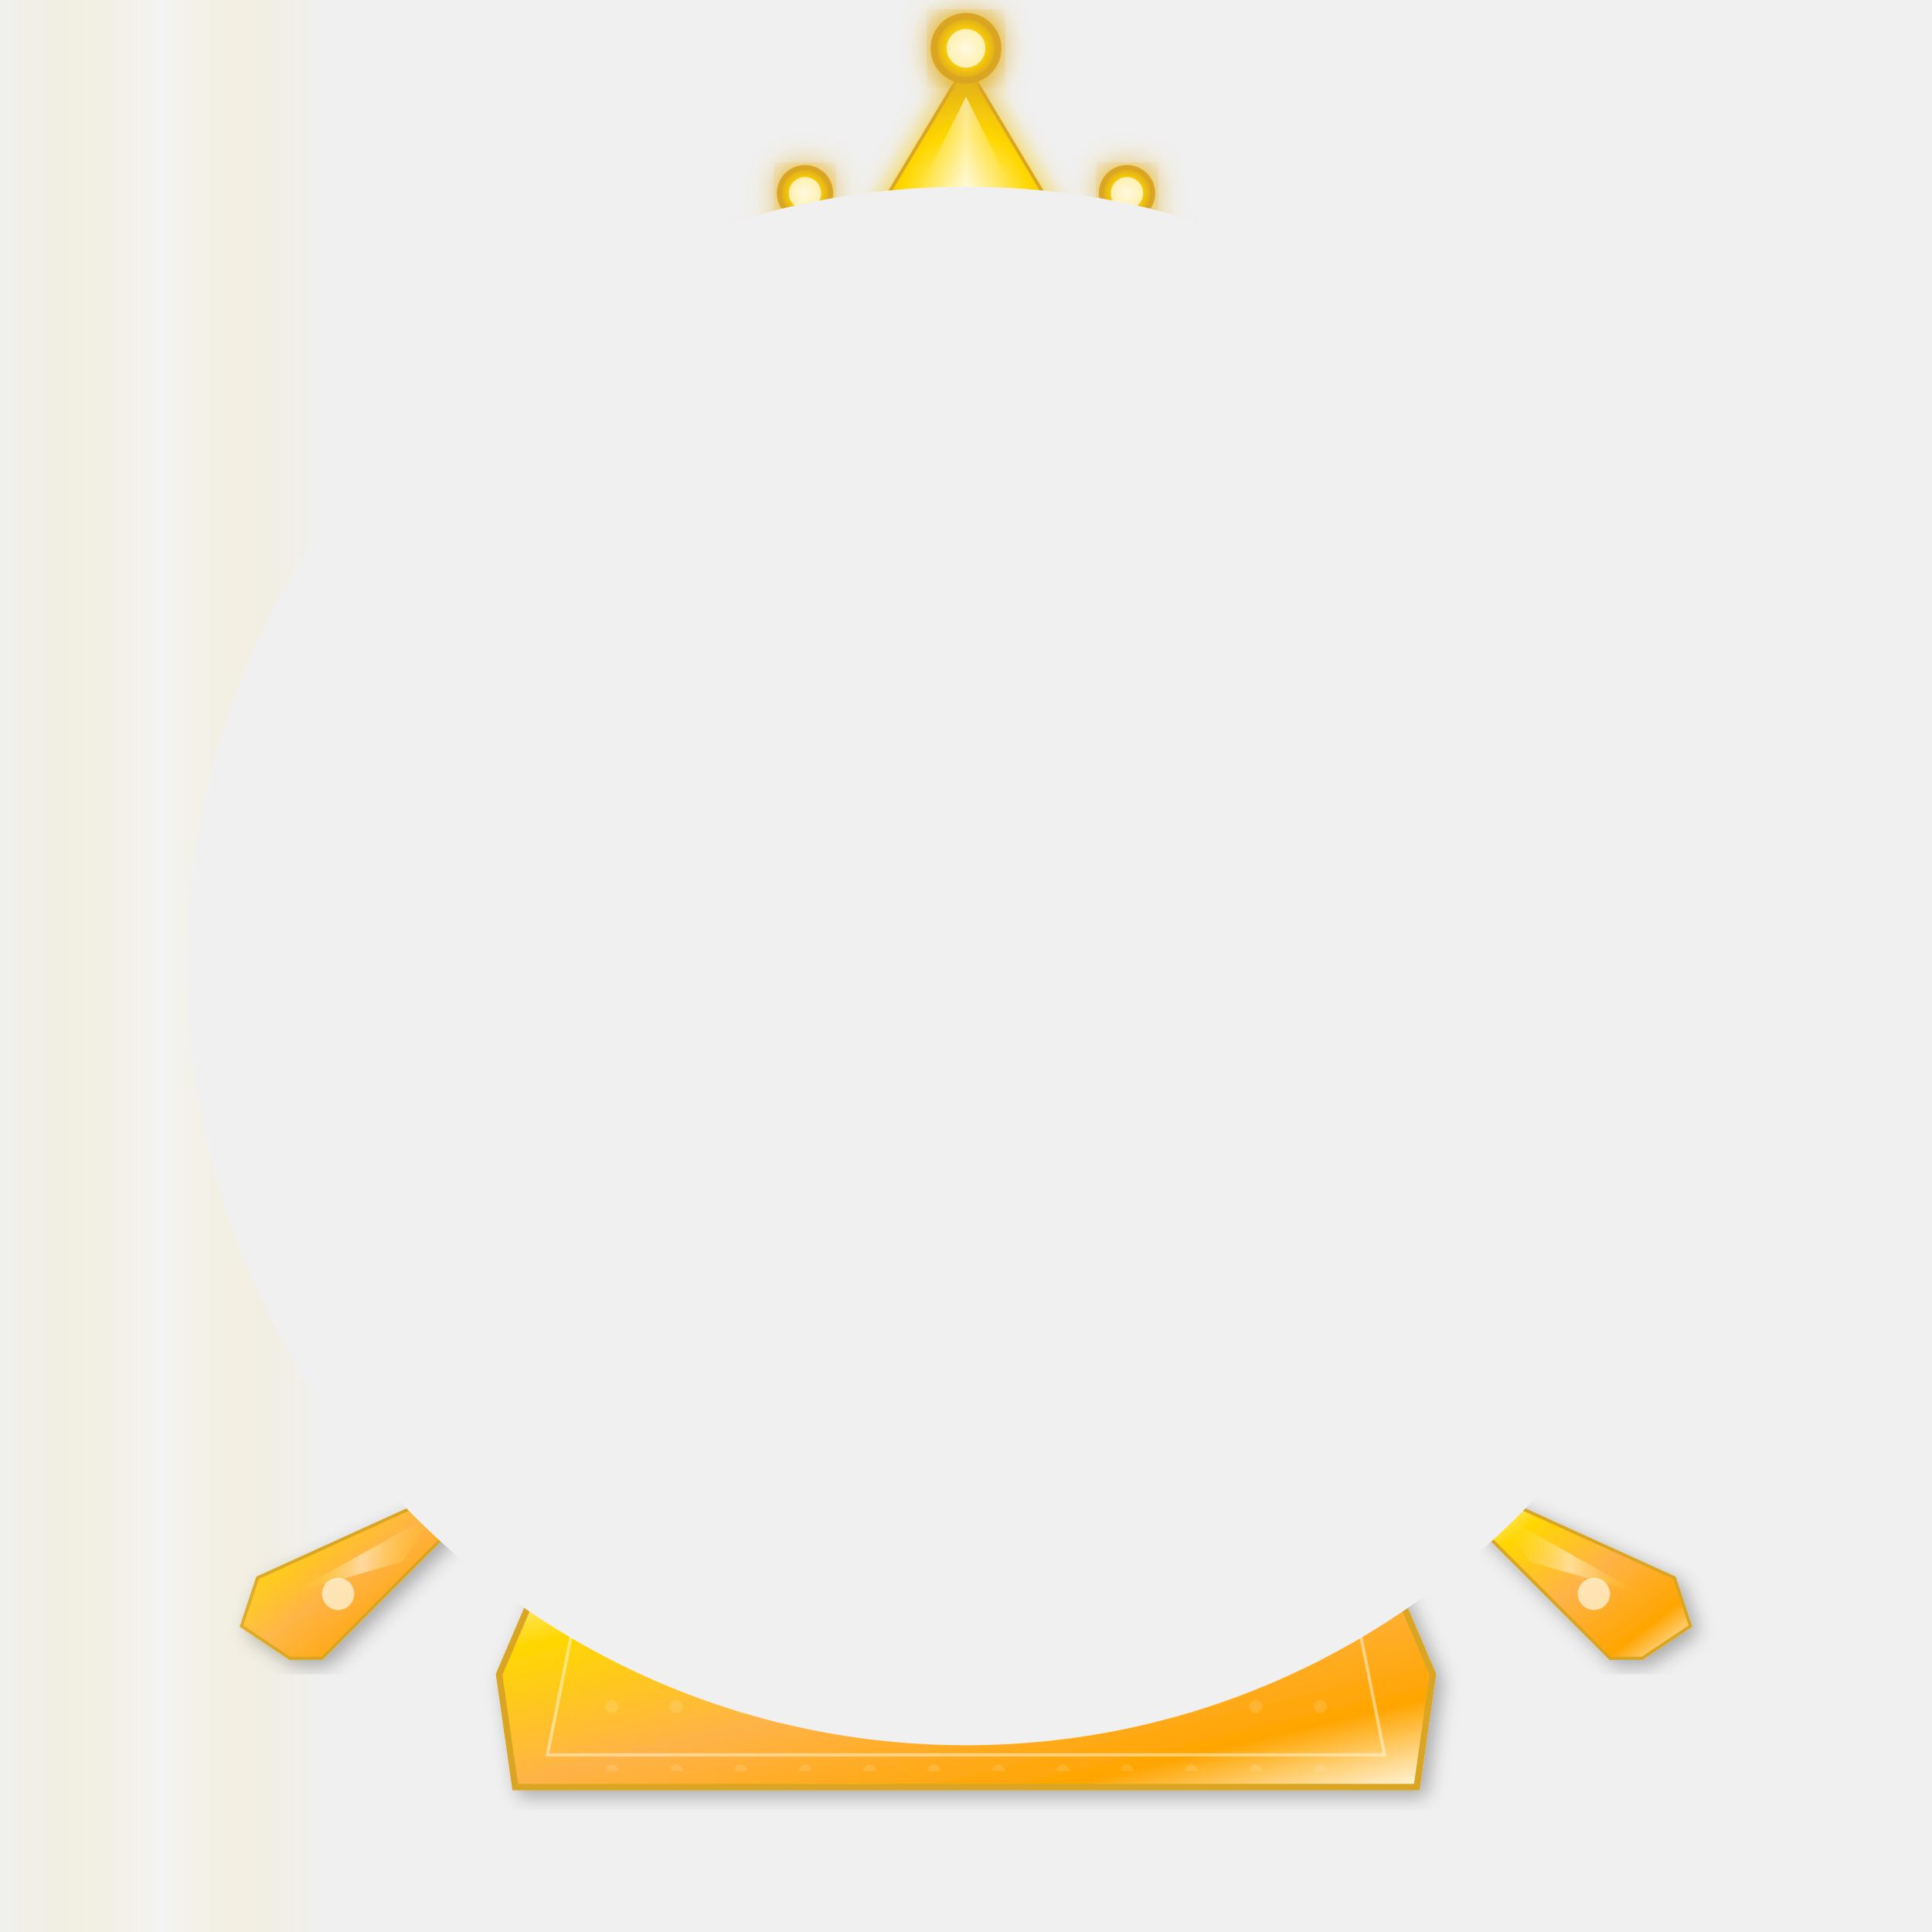
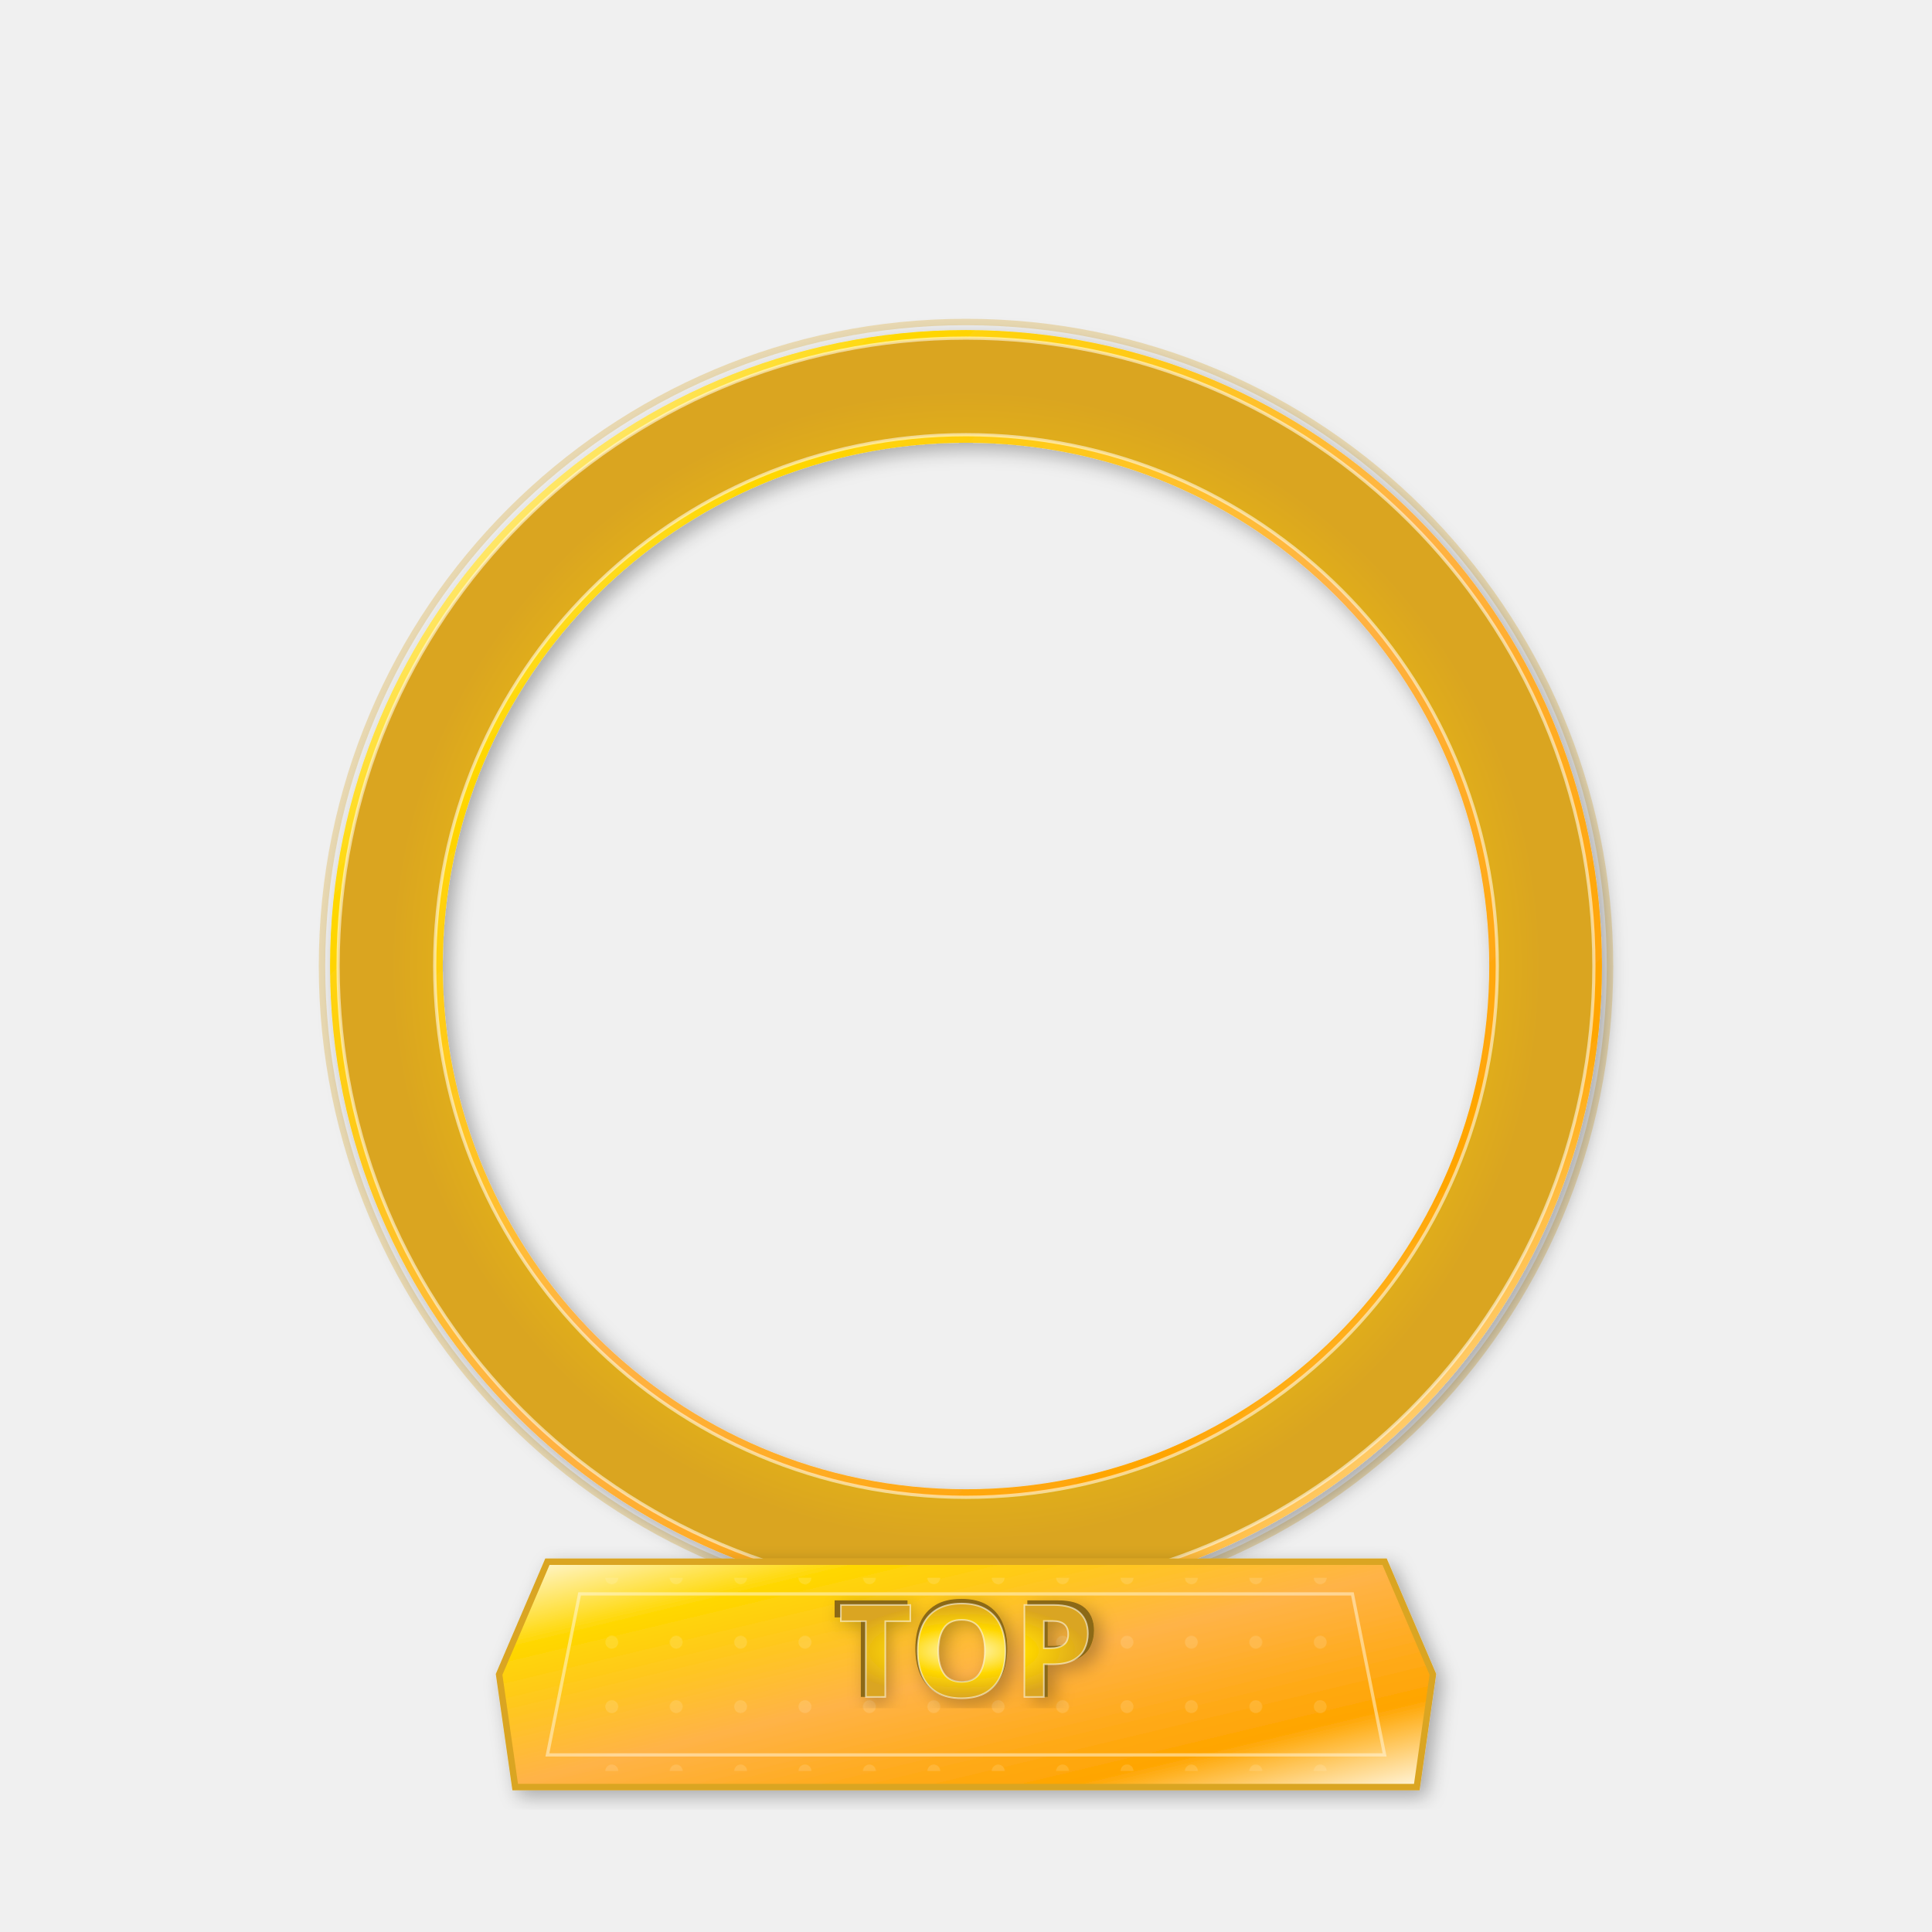
<svg xmlns="http://www.w3.org/2000/svg" width="600" height="600" viewBox="0 0 600 600">
  <defs>
    <linearGradient id="goldGradient1" x1="0" y1="0" x2="1" y2="1">
      <stop offset="0%" stop-color="#fff9e6" />
      <stop offset="20%" stop-color="#ffd700" />
      <stop offset="50%" stop-color="#ffb347" />
      <stop offset="80%" stop-color="#ffa500" />
      <stop offset="100%" stop-color="#fff9e6" />
    </linearGradient>
    <radialGradient id="goldRadial" cx="50%" cy="50%" r="50%">
      <stop offset="0%" stop-color="#fffacd" />
      <stop offset="50%" stop-color="#ffd700" />
      <stop offset="100%" stop-color="#daa520" />
    </radialGradient>
    <linearGradient id="goldShine" x1="0" y1="0" x2="1" y2="0">
      <stop offset="0%" stop-color="#ffd700" stop-opacity="0" />
      <stop offset="50%" stop-color="#ffffff" stop-opacity="0.8" />
      <stop offset="100%" stop-color="#ffd700" stop-opacity="0" />
    </linearGradient>
    <filter id="glow">
      <feGaussianBlur stdDeviation="4" result="coloredBlur" />
      <feMerge>
        <feMergeNode in="coloredBlur" />
        <feMergeNode in="SourceGraphic" />
      </feMerge>
    </filter>
    <filter id="shadow">
      <feDropShadow dx="2" dy="2" stdDeviation="3" flood-opacity="0.3" />
    </filter>
    <pattern id="ornament" x="0" y="0" width="20" height="20" patternUnits="userSpaceOnUse">
      <circle cx="10" cy="10" r="2" fill="#fff9e6" opacity="0.5" />
    </pattern>
-     <mask id="innerHoleMask" maskUnits="userSpaceOnUse">
-       <rect x="0" y="0" width="600" height="600" fill="white" />
-       <circle cx="300" cy="300" r="242" fill="black" />
-     </mask>
  </defs>
-   <g mask="url(#innerHoleMask)">
-     <circle cx="300" cy="300" r="200" fill="none" stroke="#daa520" stroke-width="2" opacity="0.3" />
-     <circle cx="300" cy="300" r="180" fill="none" stroke="url(#goldGradient1)" stroke-width="35" filter="url(#shadow)" />
-     <circle cx="300" cy="300" r="180" fill="none" stroke="url(#goldRadial)" stroke-width="30" />
-     <circle cx="300" cy="300" r="195" fill="none" stroke="#fff9e6" stroke-width="1" opacity="0.6" />
-     <circle cx="300" cy="300" r="165" fill="none" stroke="#fff9e6" stroke-width="1" opacity="0.6" />
-     <g opacity="0.4">
-       <circle cx="300" cy="120" r="4" fill="#fff9e6" />
-       <circle cx="240" cy="140" r="4" fill="#fff9e6" />
-       <circle cx="360" cy="140" r="4" fill="#fff9e6" />
-       <circle cx="180" cy="300" r="4" fill="#fff9e6" />
-       <circle cx="420" cy="300" r="4" fill="#fff9e6" />
-     </g>
-     <g filter="url(#glow)">
-       <path d="M240,95 L360,95 L375,110 L370,115 L230,115 L225,110 Z" fill="url(#goldGradient1)" stroke="#daa520" stroke-width="1" />
-       <rect x="240" y="100" width="120" height="5" fill="url(#ornament)" />
-       <path d="M300,20 L270,70 L260,105 L340,105 L330,70 Z" fill="url(#goldRadial)" stroke="#daa520" stroke-width="1" />
-       <path d="M300,30 L280,70 L320,70 Z" fill="url(#goldShine)" opacity="0.7" />
-       <path d="M250,65 L220,85 L200,105 L275,105 L265,85 Z" fill="url(#goldGradient1)" stroke="#daa520" stroke-width="1" />
-       <path d="M250,70 L235,85 L265,85 Z" fill="url(#goldShine)" opacity="0.7" />
-       <path d="M350,65 L380,85 L400,105 L325,105 L335,85 Z" fill="url(#goldGradient1)" stroke="#daa520" stroke-width="1" />
-       <path d="M350,70 L365,85 L335,85 Z" fill="url(#goldShine)" opacity="0.7" />
-       <circle cx="300" cy="15" r="10" fill="url(#goldRadial)" stroke="#daa520" stroke-width="2" filter="url(#glow)" />
-       <circle cx="300" cy="15" r="6" fill="#fff9e6" opacity="0.8" />
-       <circle cx="250" cy="60" r="8" fill="url(#goldRadial)" stroke="#daa520" stroke-width="1.5" filter="url(#glow)" />
-       <circle cx="250" cy="60" r="5" fill="#fff9e6" opacity="0.8" />
-       <circle cx="350" cy="60" r="8" fill="url(#goldRadial)" stroke="#daa520" stroke-width="1.5" filter="url(#glow)" />
-       <circle cx="350" cy="60" r="5" fill="#fff9e6" opacity="0.8" />
-       <circle cx="285" cy="85" r="3" fill="#fff9e6" opacity="0.6" />
-       <circle cx="315" cy="85" r="3" fill="#fff9e6" opacity="0.6" />
-       <circle cx="300" cy="90" r="4" fill="#ffd700" opacity="0.7" />
-     </g>
-     <g filter="url(#shadow)">
-       <path d="M135,465 L80,490 L75,505 L90,515 L100,515 L110,505 L140,475 Z" fill="url(#goldGradient1)" stroke="#daa520" stroke-width="1" />
-       <path d="M135,470 L90,495 L125,485 Z" fill="url(#goldShine)" opacity="0.6" />
-       <circle cx="105" cy="495" r="5" fill="#fff9e6" opacity="0.7" />
-       <path d="M465,465 L520,490 L525,505 L510,515 L500,515 L490,505 L460,475 Z" fill="url(#goldGradient1)" stroke="#daa520" stroke-width="1" />
-       <path d="M465,470 L510,495 L475,485 Z" fill="url(#goldShine)" opacity="0.6" />
-       <circle cx="495" cy="495" r="5" fill="#fff9e6" opacity="0.7" />
-     </g>
-     <g filter="url(#shadow)">
-       <path d="M170,485 L430,485 L445,520 L440,555 L160,555 L155,520 Z" fill="url(#goldGradient1)" stroke="#daa520" stroke-width="2" />
-       <rect x="175" y="490" width="250" height="60" fill="url(#ornament)" opacity="0.3" />
-       <path d="M180,495 L420,495 L430,545 L170,545 Z" fill="none" stroke="#fff9e6" stroke-width="1" opacity="0.5" />
-       <text x="300" y="527" text-anchor="middle" fill="#8b6914" font-size="42" font-family="Arial Black" font-weight="bold" filter="url(#shadow)">TOP</text>
-       <text x="300" y="527" text-anchor="middle" fill="url(#goldRadial)" font-size="40" font-family="Arial Black" font-weight="bold">TOP</text>
-       <text x="300" y="527" text-anchor="middle" fill="none" stroke="#fff9e6" stroke-width="0.5" font-size="40" font-family="Arial Black" font-weight="bold" opacity="0.6">TOP</text>
-     </g>
-     <rect x="0" y="0" width="100" height="600" fill="url(#goldShine)" opacity="0.3">
-       <animateTransform attributeName="transform" type="translate" from="-100 0" to="700 0" dur="3s" repeatCount="indefinite" />
-     </rect>
+   <circle cx="300" cy="300" r="200" fill="none" stroke="#daa520" stroke-width="2" opacity="0.3" />
+   <circle cx="300" cy="300" r="180" fill="none" stroke="url(#goldGradient1)" stroke-width="35" filter="url(#shadow)" />
+   <circle cx="300" cy="300" r="180" fill="none" stroke="url(#goldRadial)" stroke-width="30" />
+   <circle cx="300" cy="300" r="195" fill="none" stroke="#fff9e6" stroke-width="1" opacity="0.6" />
+   <circle cx="300" cy="300" r="165" fill="none" stroke="#fff9e6" stroke-width="1" opacity="0.6" />
+   <g filter="url(#shadow)">
+     <path d="M170,485 L430,485 L445,520 L440,555 L160,555 L155,520 Z" fill="url(#goldGradient1)" stroke="#daa520" stroke-width="2" />
+     <rect x="175" y="490" width="250" height="60" fill="url(#ornament)" opacity="0.3" />
+     <path d="M180,495 L420,495 L430,545 L170,545 Z" fill="none" stroke="#fff9e6" stroke-width="1" opacity="0.5" />
+     <text x="300" y="527" text-anchor="middle" fill="#8b6914" font-size="42" font-family="Arial Black" font-weight="bold" filter="url(#shadow)">TOP</text>
+     <text x="300" y="527" text-anchor="middle" fill="url(#goldRadial)" font-size="40" font-family="Arial Black" font-weight="bold">TOP</text>
+     <text x="300" y="527" text-anchor="middle" fill="none" stroke="#fff9e6" stroke-width="0.5" font-size="40" font-family="Arial Black" font-weight="bold" opacity="0.6">TOP</text>
  </g>
</svg>
